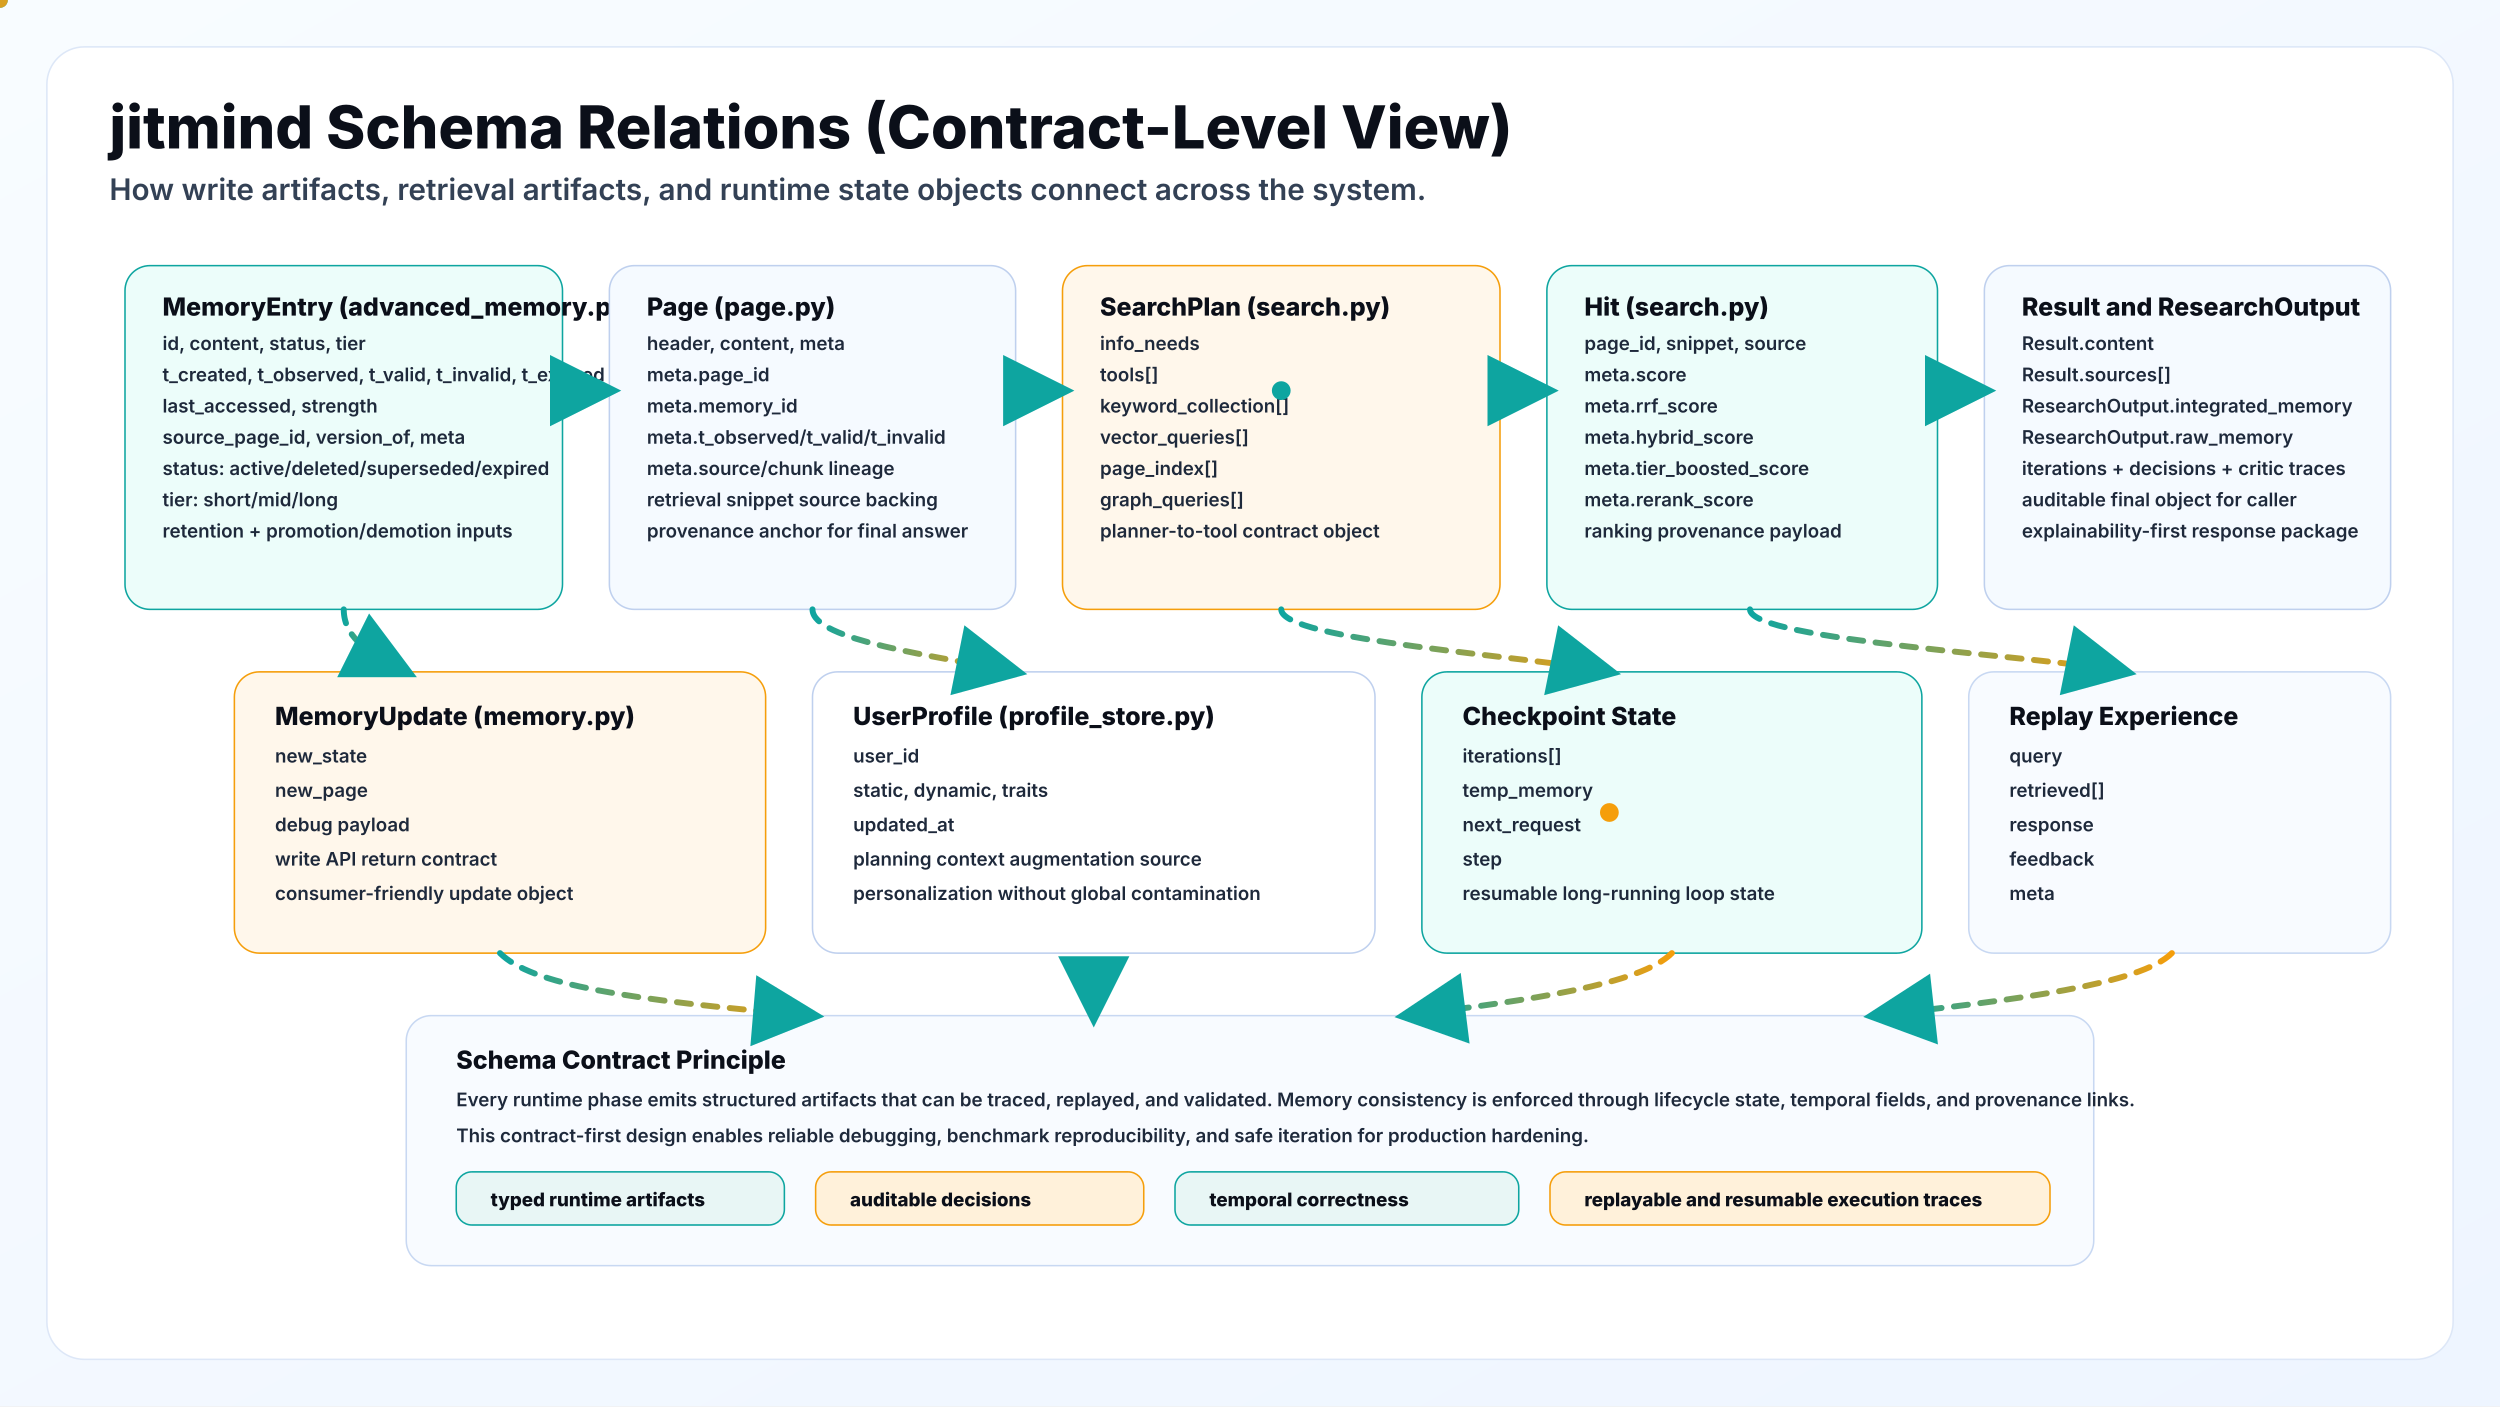
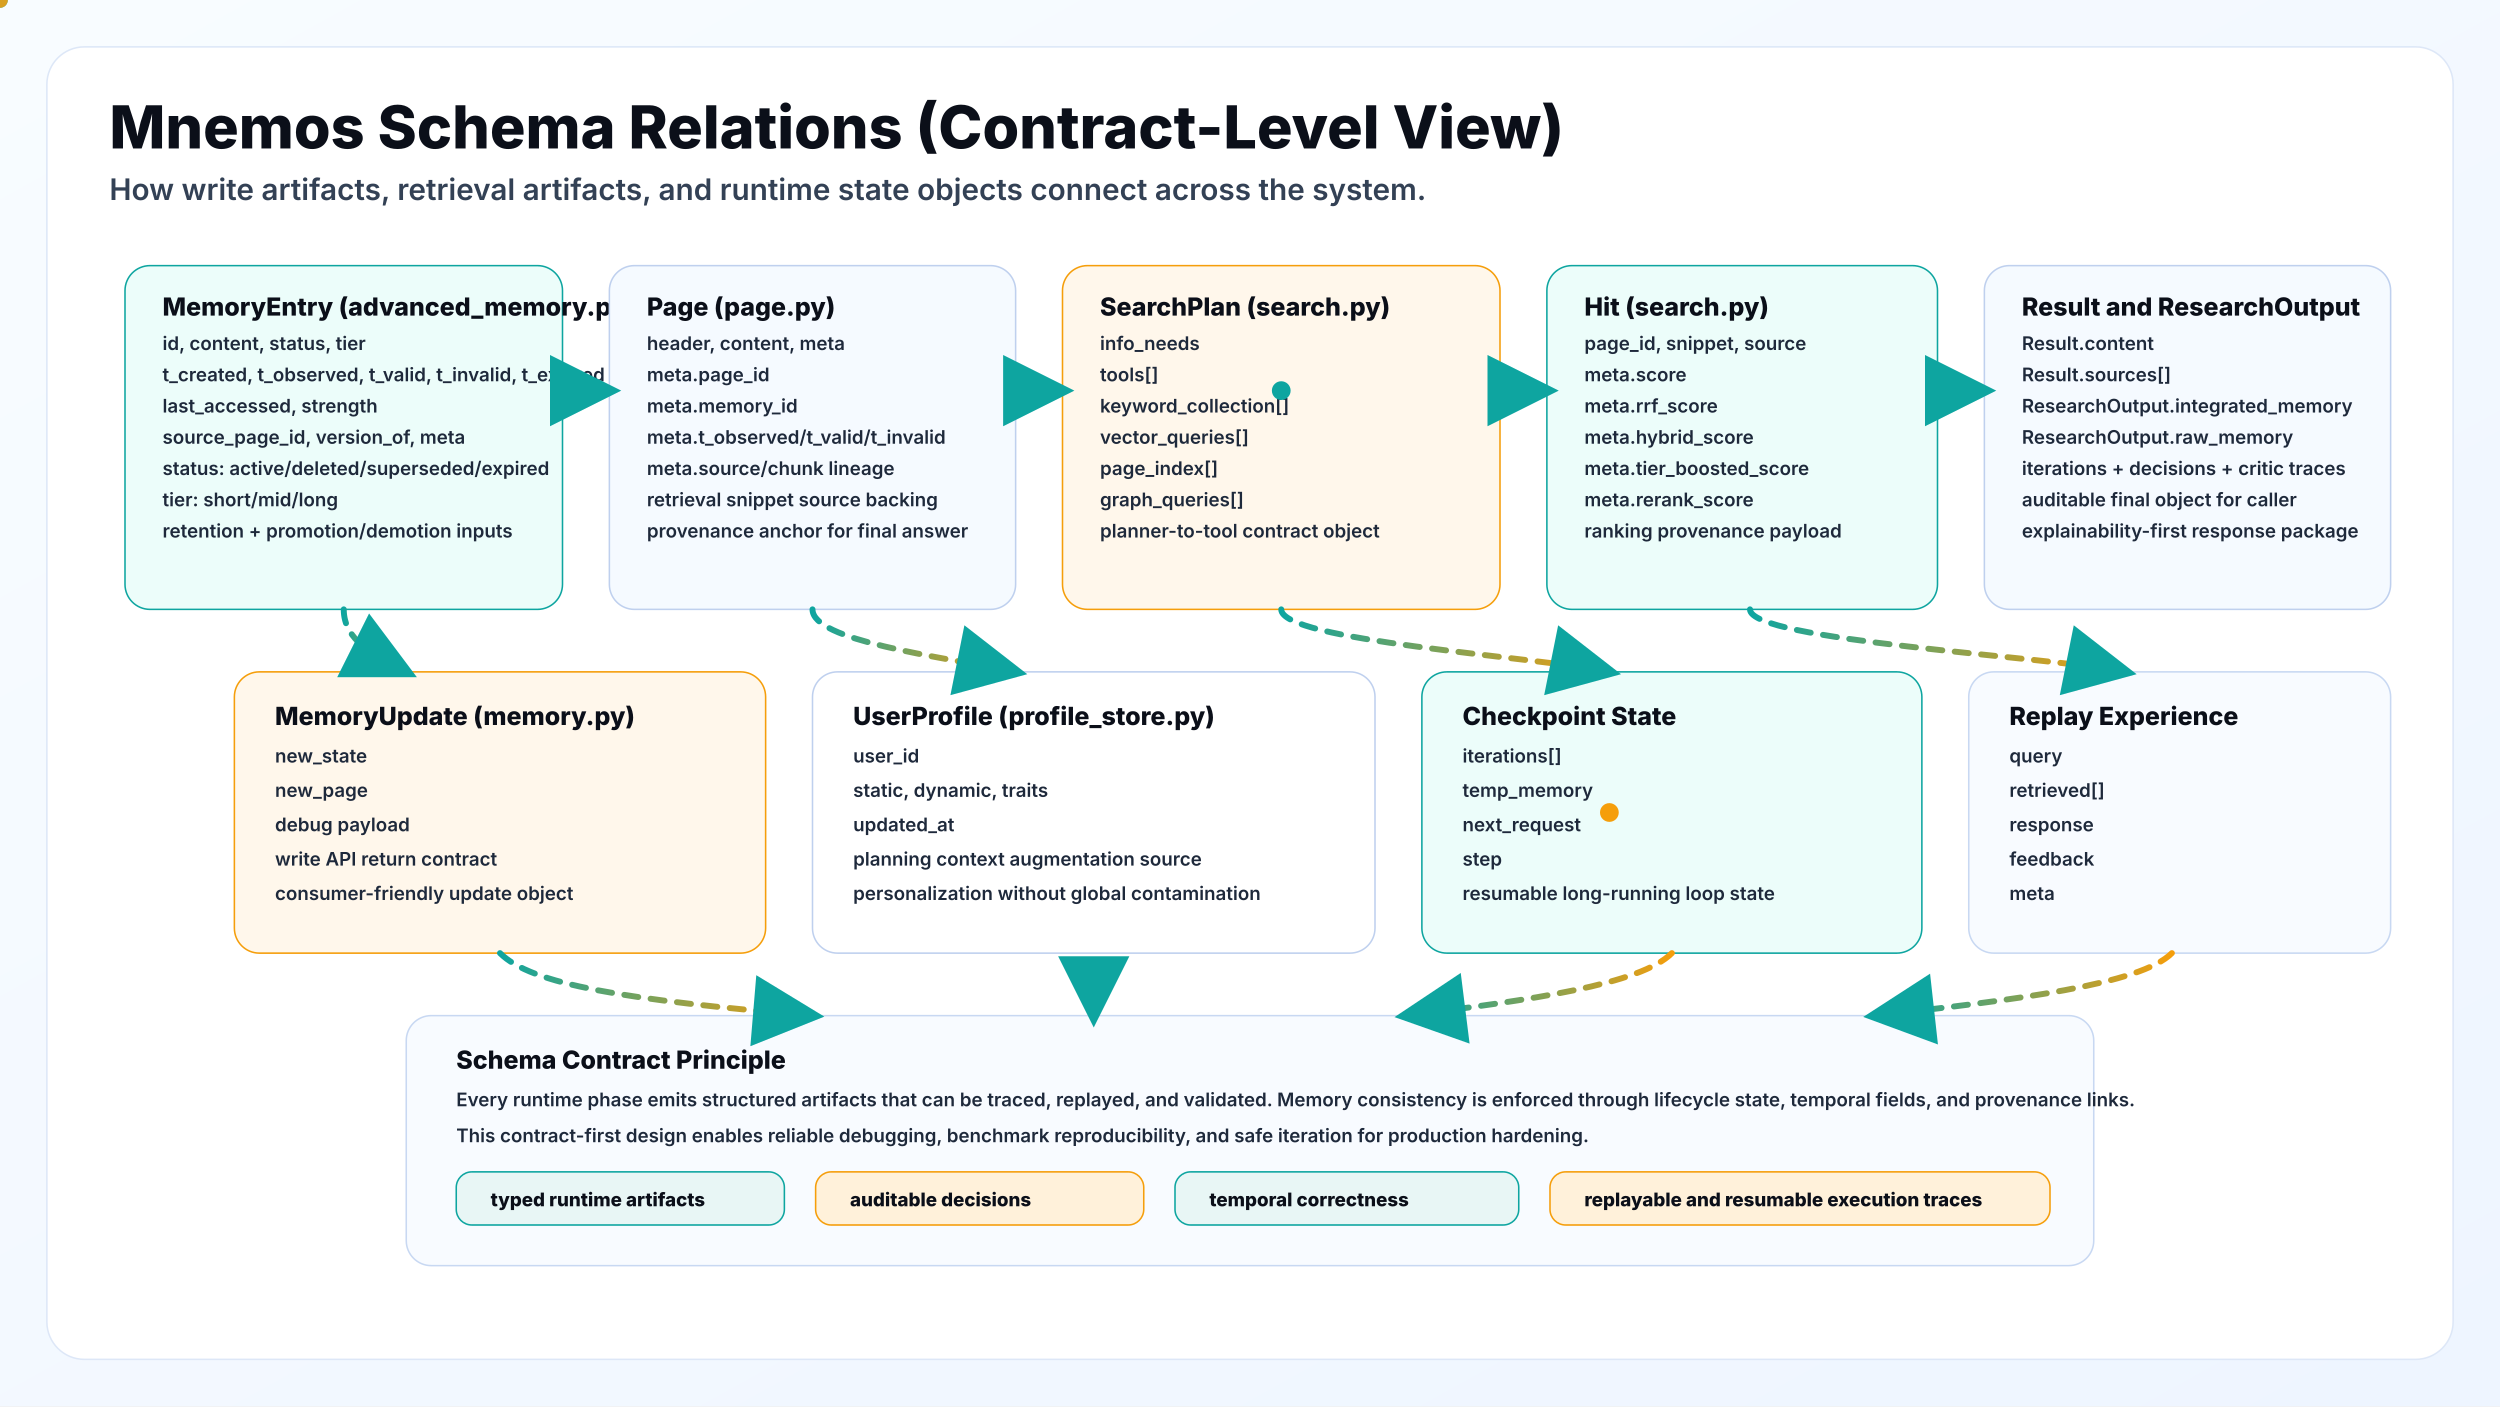
<svg xmlns="http://www.w3.org/2000/svg" width="1600" height="900" viewBox="0 0 1600 900" role="img" aria-labelledby="title desc">
  <defs>
    <linearGradient id="bg" x1="0" y1="0" x2="1" y2="1">
      <stop offset="0%" stop-color="#F8FCFF" />
      <stop offset="100%" stop-color="#EEF5FF" />
    </linearGradient>
    <linearGradient id="flow" x1="0" y1="0" x2="1" y2="0">
      <stop offset="0%" stop-color="#0EA5A0" />
      <stop offset="100%" stop-color="#F59E0B" />
    </linearGradient>
    <style>
      .title { font: 800 38px Inter, Segoe UI, Arial, sans-serif; fill: #0B0F19; }
      .sub { font: 600 19px Inter, Segoe UI, Arial, sans-serif; fill: #334155; }
      .h { font: 800 16px Inter, Segoe UI, Arial, sans-serif; fill: #0B0F19; }
      .p { font: 600 12px Inter, Segoe UI, Arial, sans-serif; fill: #1E293B; }
      .chip { font: 800 12px Inter, Segoe UI, Arial, sans-serif; fill: #0B0F19; }
      .edge { stroke: url(#flow); stroke-width: 3.8; fill: none; stroke-linecap: round; stroke-dasharray: 9 8; animation: dash 6.7s linear infinite; }
      .panel-a, .panel-b, .panel-c { transform-box: fill-box; transform-origin: center; }
      .panel-a { animation: floatA 6.5s ease-in-out infinite; }
      .panel-b { animation: floatB 7.2s ease-in-out infinite; }
      .panel-c { animation: floatC 8.1s ease-in-out infinite; }
      .scan { opacity: 0.24; animation: scanX 9.0s linear infinite; }
      .pulse { animation: pulse 2.6s ease-in-out infinite; }
      @keyframes dash { to { stroke-dashoffset: -160; } }
      @keyframes floatA { 0%,100% { transform: translateY(0); } 50% { transform: translateY(-4px); } }
      @keyframes floatB { 0%,100% { transform: translateY(0); } 50% { transform: translateY(4px); } }
      @keyframes floatC { 0%,100% { transform: translateY(0); } 50% { transform: translateY(-3px); } }
      @keyframes scanX { 0% { transform: translateX(-260px); } 100% { transform: translateX(1700px); } }
      @keyframes pulse { 0%,100% { opacity: 0.45; } 50% { opacity: 1; } }
    </style>
    <marker id="arr" markerWidth="12" markerHeight="12" refX="10" refY="6" orient="auto">
      <path d="M0,0 L12,6 L0,12 z" fill="#0EA5A0" />
    </marker>
  </defs>
  <rect width="1600" height="900" fill="url(#bg)" />
  <rect x="30" y="30" width="1540" height="840" rx="24" fill="#FFFFFF" stroke="#DDE7F7" />
  <rect class="scan" x="-260" y="156" width="220" height="5" rx="3" fill="url(#flow)" />
-   <text x="70" y="95" class="title">jitmind Schema Relations (Contract-Level View)</text>
+   <text x="70" y="95" class="title">Mnemos Schema Relations (Contract-Level View)</text>
  <text x="70" y="128" class="sub">How write artifacts, retrieval artifacts, and runtime state objects connect across the system.</text>
  <rect class="panel-a" x="80" y="170" width="280" height="220" rx="16" fill="#ECFDFA" stroke="#0EA5A0" />
  <text x="104" y="202" class="h">MemoryEntry (advanced_memory.py)</text>
  <text x="104" y="224" class="p">id, content, status, tier</text>
  <text x="104" y="244" class="p">t_created, t_observed, t_valid, t_invalid, t_expired</text>
  <text x="104" y="264" class="p">last_accessed, strength</text>
  <text x="104" y="284" class="p">source_page_id, version_of, meta</text>
  <text x="104" y="304" class="p">status: active/deleted/superseded/expired</text>
  <text x="104" y="324" class="p">tier: short/mid/long</text>
  <text x="104" y="344" class="p">retention + promotion/demotion inputs</text>
  <rect class="panel-b" x="390" y="170" width="260" height="220" rx="16" fill="#F5FAFF" stroke="#BFD0EE" />
  <text x="414" y="202" class="h">Page (page.py)</text>
  <text x="414" y="224" class="p">header, content, meta</text>
  <text x="414" y="244" class="p">meta.page_id</text>
  <text x="414" y="264" class="p">meta.memory_id</text>
  <text x="414" y="284" class="p">meta.t_observed/t_valid/t_invalid</text>
  <text x="414" y="304" class="p">meta.source/chunk lineage</text>
  <text x="414" y="324" class="p">retrieval snippet source backing</text>
  <text x="414" y="344" class="p">provenance anchor for final answer</text>
  <rect class="panel-c" x="680" y="170" width="280" height="220" rx="16" fill="#FFF7EB" stroke="#F59E0B" />
  <text x="704" y="202" class="h">SearchPlan (search.py)</text>
  <text x="704" y="224" class="p">info_needs</text>
  <text x="704" y="244" class="p">tools[]</text>
  <text x="704" y="264" class="p">keyword_collection[]</text>
  <text x="704" y="284" class="p">vector_queries[]</text>
  <text x="704" y="304" class="p">page_index[]</text>
  <text x="704" y="324" class="p">graph_queries[]</text>
  <text x="704" y="344" class="p">planner-to-tool contract object</text>
  <rect class="panel-a" x="990" y="170" width="250" height="220" rx="16" fill="#ECFDFA" stroke="#0EA5A0" />
  <text x="1014" y="202" class="h">Hit (search.py)</text>
  <text x="1014" y="224" class="p">page_id, snippet, source</text>
  <text x="1014" y="244" class="p">meta.score</text>
  <text x="1014" y="264" class="p">meta.rrf_score</text>
  <text x="1014" y="284" class="p">meta.hybrid_score</text>
  <text x="1014" y="304" class="p">meta.tier_boosted_score</text>
  <text x="1014" y="324" class="p">meta.rerank_score</text>
  <text x="1014" y="344" class="p">ranking provenance payload</text>
  <rect class="panel-b" x="1270" y="170" width="260" height="220" rx="16" fill="#F5FAFF" stroke="#BFD0EE" />
  <text x="1294" y="202" class="h">Result and ResearchOutput</text>
  <text x="1294" y="224" class="p">Result.content</text>
  <text x="1294" y="244" class="p">Result.sources[]</text>
  <text x="1294" y="264" class="p">ResearchOutput.integrated_memory</text>
  <text x="1294" y="284" class="p">ResearchOutput.raw_memory</text>
  <text x="1294" y="304" class="p">iterations + decisions + critic traces</text>
  <text x="1294" y="324" class="p">auditable final object for caller</text>
  <text x="1294" y="344" class="p">explainability-first response package</text>
  <rect class="panel-c" x="150" y="430" width="340" height="180" rx="16" fill="#FFF7EB" stroke="#F59E0B" />
  <text x="176" y="464" class="h">MemoryUpdate (memory.py)</text>
  <text x="176" y="488" class="p">new_state</text>
  <text x="176" y="510" class="p">new_page</text>
  <text x="176" y="532" class="p">debug payload</text>
  <text x="176" y="554" class="p">write API return contract</text>
  <text x="176" y="576" class="p">consumer-friendly update object</text>
  <rect class="panel-a" x="520" y="430" width="360" height="180" rx="16" fill="#FFFFFF" stroke="#BFD0EE" />
  <text x="546" y="464" class="h">UserProfile (profile_store.py)</text>
  <text x="546" y="488" class="p">user_id</text>
  <text x="546" y="510" class="p">static, dynamic, traits</text>
  <text x="546" y="532" class="p">updated_at</text>
  <text x="546" y="554" class="p">planning context augmentation source</text>
  <text x="546" y="576" class="p">personalization without global contamination</text>
  <rect class="panel-b" x="910" y="430" width="320" height="180" rx="16" fill="#ECFDFA" stroke="#0EA5A0" />
  <text x="936" y="464" class="h">Checkpoint State</text>
  <text x="936" y="488" class="p">iterations[]</text>
  <text x="936" y="510" class="p">temp_memory</text>
  <text x="936" y="532" class="p">next_request</text>
  <text x="936" y="554" class="p">step</text>
  <text x="936" y="576" class="p">resumable long-running loop state</text>
  <rect class="panel-c" x="1260" y="430" width="270" height="180" rx="16" fill="#F8FBFF" stroke="#C8D8F2" />
  <text x="1286" y="464" class="h">Replay Experience</text>
  <text x="1286" y="488" class="p">query</text>
  <text x="1286" y="510" class="p">retrieved[]</text>
  <text x="1286" y="532" class="p">response</text>
  <text x="1286" y="554" class="p">feedback</text>
  <text x="1286" y="576" class="p">meta</text>
  <rect class="panel-a" x="260" y="650" width="1080" height="160" rx="16" fill="#F8FBFF" stroke="#C8D8F2" />
  <text x="292" y="684" class="h">Schema Contract Principle</text>
  <text x="292" y="708" class="p">Every runtime phase emits structured artifacts that can be traced, replayed, and validated. Memory consistency is enforced through lifecycle state, temporal fields, and provenance links.</text>
  <text x="292" y="731" class="p">This contract-first design enables reliable debugging, benchmark reproducibility, and safe iteration for production hardening.</text>
  <rect x="292" y="750" width="210" height="34" rx="10" fill="#E8F6F5" stroke="#0EA5A0" />
  <text x="314" y="772" class="chip">typed runtime artifacts</text>
  <rect x="522" y="750" width="210" height="34" rx="10" fill="#FFF1DA" stroke="#F59E0B" />
  <text x="544" y="772" class="chip">auditable decisions</text>
  <rect x="752" y="750" width="220" height="34" rx="10" fill="#E8F6F5" stroke="#0EA5A0" />
  <text x="774" y="772" class="chip">temporal correctness</text>
  <rect x="992" y="750" width="320" height="34" rx="10" fill="#FFF1DA" stroke="#F59E0B" />
  <text x="1014" y="772" class="chip">replayable and resumable execution traces</text>
  <path class="edge" marker-end="url(#arr)" d="M360 250 C370 250, 380 250, 390 250" />
  <path class="edge" marker-end="url(#arr)" d="M650 250 C660 250, 670 250, 680 250" />
  <path class="edge" marker-end="url(#arr)" d="M960 250 C970 250, 980 250, 990 250" />
  <path class="edge" marker-end="url(#arr)" d="M1240 250 C1250 250, 1260 250, 1270 250" />
  <path class="edge" marker-end="url(#arr)" d="M220 390 C220 410, 240 420, 260 430" />
  <path class="edge" marker-end="url(#arr)" d="M520 390 C520 410, 600 420, 650 430" />
  <path class="edge" marker-end="url(#arr)" d="M820 390 C820 410, 980 420, 1030 430" />
  <path class="edge" marker-end="url(#arr)" d="M1120 390 C1120 410, 1310 420, 1360 430" />
  <path class="edge" marker-end="url(#arr)" d="M320 610 C340 630, 400 640, 520 650" />
  <path class="edge" marker-end="url(#arr)" d="M700 610 C700 630, 700 640, 700 650" />
  <path class="edge" marker-end="url(#arr)" d="M1070 610 C1050 630, 980 640, 900 650" />
  <path class="edge" marker-end="url(#arr)" d="M1390 610 C1370 630, 1290 640, 1200 650" />
  <circle class="pulse" cx="820" cy="250" r="6" fill="#0EA5A0">
    <animate attributeName="r" values="5;8;5" dur="2.3s" repeatCount="indefinite" />
  </circle>
  <circle class="pulse" cx="1030" cy="520" r="6" fill="#F59E0B">
    <animate attributeName="r" values="5;8;5" dur="2.8s" repeatCount="indefinite" />
  </circle>
  <circle r="5" fill="#0EA5A0" opacity="0.86">
    <animateMotion dur="7.0s" repeatCount="indefinite" path="M360 250 C370 250, 380 250, 390 250 C660 250, 670 250, 680 250 C970 250, 980 250, 990 250" />
  </circle>
  <circle r="5" fill="#F59E0B" opacity="0.86">
    <animateMotion dur="6.4s" repeatCount="indefinite" path="M700 610 C700 630, 700 640, 700 650 C1050 630, 980 640, 900 650" />
  </circle>
</svg>
